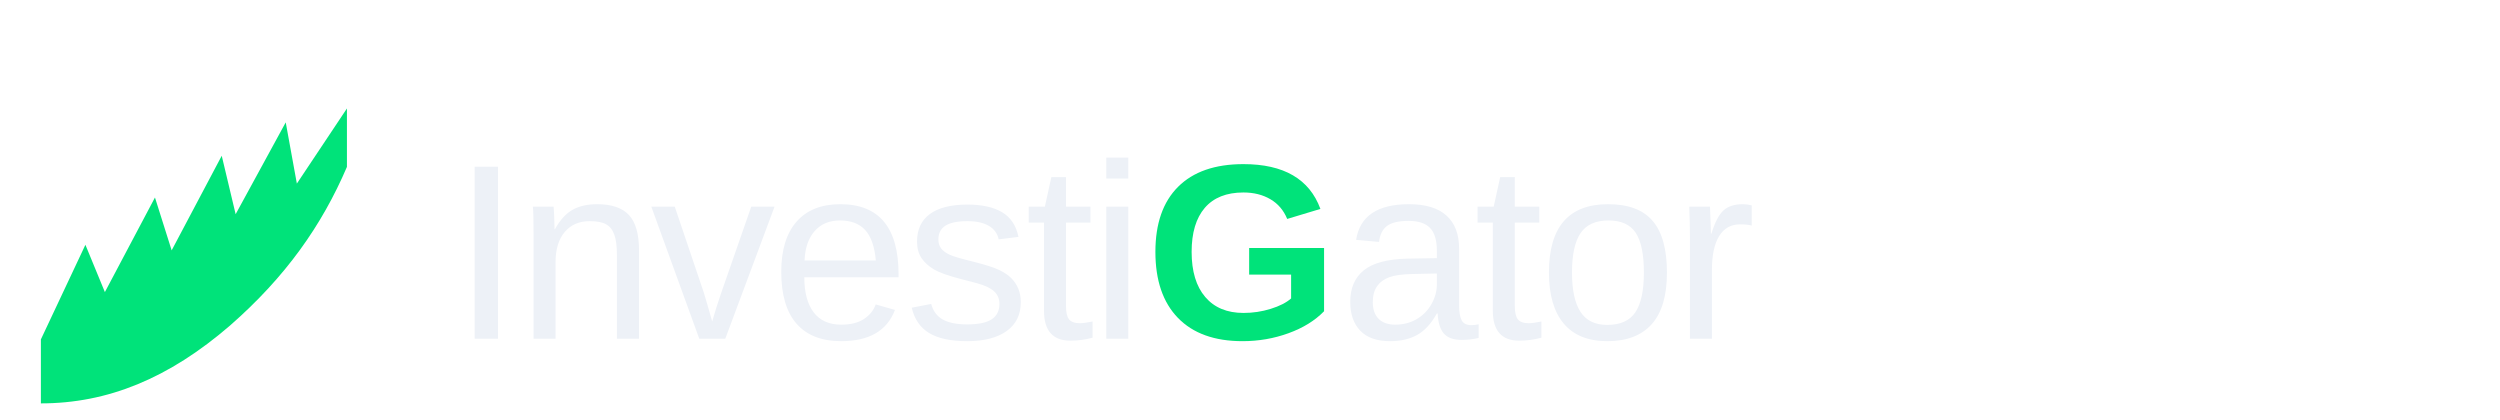
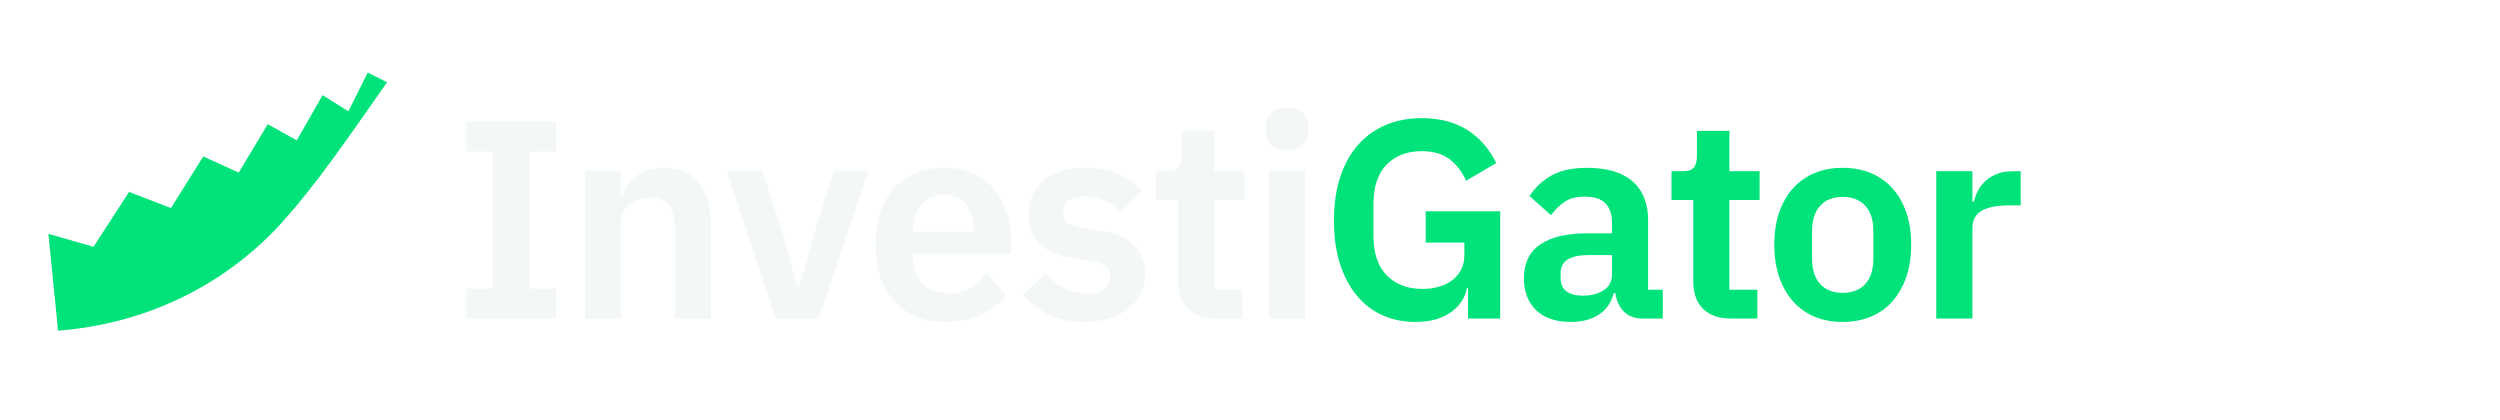
- <svg xmlns="http://www.w3.org/2000/svg" viewBox="0 0 620 104" width="620" height="104" role="img" aria-label="InvestiGator">
-   <g transform="translate(6 20) scale(0.345)">
-     <path d="M12 232 C60 232 104 214 148 176 C188 141 214 104 232 62 L232 20 L196 74              L188 30 L152 96 L142 54 L106 122 L94 84 L58 152 L44 118 L12 186 Z" fill="#00E37A" />
+ <svg xmlns="http://www.w3.org/2000/svg" viewBox="0 0 620 104" width="620" height="104" role="img" aria-label="InvestiGator" data-piece="lockup" data-variant="dark">
+   <g data-part="mark" fill="#00E37A" transform="translate(5.6 -0.4) scale(0.4)">
+     <path d="M22 206 C 74 202, 122 180, 158 142 C 182 116, 202 86, 226 52 L 214 46 L 202 70 L 186 60 L 170 88 L 152 78 L 134 108 L 112 98 L 92 130 L 66 120 L 44 154 L 16 146 Z" />
  </g>
-   <text x="112" y="84" font-family="'Segoe UI Semibold','Helvetica Neue',Arial,ui-sans-serif,sans-serif" font-size="62" letter-spacing="-1.2" fill="#EDF1F7">Investi<tspan fill="#00E37A" font-weight="700">G</tspan>ator</text>
+   <g id="wordmark-investi" data-part="investi" fill="#F3F7F5">
+     <path d="M115.71 79.0V71.58H122.15V37.56H115.71V30.14H137.9V37.56H131.39V71.58H137.9V79.0Z" />
+     <path d="M145.11 79.0V42.46H154.07V48.55H154.42Q155.54 45.61 157.955 43.615Q160.37 41.62 164.64 41.62Q170.31 41.62 173.32 45.33Q176.33 49.04 176.33 55.9V79.0H167.37V56.81Q167.37 52.89 165.97 50.93Q164.57 48.97 161.35 48.97Q159.95 48.97 158.655 49.355Q157.36 49.74 156.345 50.475Q155.33 51.21 154.7 52.295Q154.07 53.38 154.07 54.85V79.0Z" />
+     <path d="M192.43 79.0 180.25 42.46H189.07L194.18 58.21L197.75 71.23H198.24L201.81 58.21L206.78 42.46H215.32L203.07 79.0Z" />
+     <path d="M234.36 79.84Q230.3 79.84 227.115 78.475Q223.93 77.11 221.725 74.625Q219.52 72.14 218.33 68.605Q217.14 65.07 217.14 60.66Q217.14 56.32 218.295 52.82Q219.45 49.32 221.62 46.835Q223.79 44.35 226.94 42.985Q230.09 41.62 234.08 41.62Q238.35 41.62 241.5 43.09Q244.65 44.56 246.68 47.08Q248.71 49.6 249.725 52.925Q250.74 56.25 250.74 60.03V62.97H226.45V63.88Q226.45 67.87 228.69 70.285Q230.93 72.7 235.34 72.7Q238.7 72.7 240.835 71.3Q242.97 69.9 244.65 67.73L249.48 73.12Q247.24 76.27 243.355 78.055Q239.47 79.84 234.36 79.84ZM234.22 48.34Q230.65 48.34 228.55 50.72Q226.45 53.1 226.45 56.88V57.44H241.43V56.81Q241.43 53.03 239.575 50.685Q237.72 48.34 234.22 48.34Z" />
+     <path d="M268.94 79.84Q263.69 79.84 260.12 78.055Q256.55 76.27 253.82 73.12L259.28 67.8Q261.31 70.11 263.725 71.44Q266.14 72.77 269.29 72.77Q272.51 72.77 273.945 71.65Q275.38 70.53 275.38 68.57Q275.38 66.96 274.365 66.015Q273.35 65.07 270.9 64.72L267.26 64.23Q261.31 63.46 258.195 60.835Q255.08 58.21 255.08 53.17Q255.08 50.51 256.06 48.375Q257.04 46.24 258.86 44.735Q260.68 43.23 263.235 42.425Q265.79 41.62 268.94 41.62Q271.6 41.62 273.665 42.005Q275.73 42.39 277.41 43.125Q279.09 43.86 280.49 44.945Q281.89 46.03 283.22 47.36L277.97 52.61Q276.36 50.93 274.12 49.81Q271.88 48.69 269.22 48.69Q266.28 48.69 264.985 49.74Q263.69 50.79 263.69 52.47Q263.69 54.29 264.775 55.235Q265.86 56.18 268.45 56.6L272.16 57.09Q283.99 58.77 283.99 67.87Q283.99 70.53 282.905 72.735Q281.82 74.94 279.86 76.515Q277.9 78.09 275.135 78.965Q272.37 79.84 268.94 79.84Z" />
+     <path d="M301.63 79.0Q297.01 79.0 294.595 76.585Q292.18 74.17 292.18 69.69V49.6H286.79V42.46H289.59Q291.62 42.46 292.355 41.515Q293.09 40.57 293.09 38.68V32.45H301.14V42.46H308.63V49.6H301.14V71.86H308.07V79.0Z" />
+     <path d="M319.2 37.14Q316.4 37.14 315.175 35.88Q313.95 34.62 313.95 32.66V31.26Q313.95 29.3 315.175 28.04Q316.4 26.78 319.2 26.78Q321.93 26.78 323.19 28.04Q324.45 29.3 324.45 31.26V32.66Q324.45 34.62 323.19 35.88Q321.93 37.14 319.2 37.14ZM314.72 42.46H323.68V79.0H314.72Z" />
+   </g>
+   <g id="wordmark-gator" data-part="gator" fill="#00E37A">
+     <path d="M364.07 71.44H363.79Q363.16 75.01 359.835 77.425Q356.51 79.84 350.98 79.84Q346.64 79.84 342.965 78.23Q339.29 76.62 336.595 73.435Q333.9 70.25 332.36 65.56Q330.82 60.87 330.82 54.71Q330.82 48.55 332.395 43.825Q333.97 39.1 336.84 35.88Q339.71 32.66 343.7 30.98Q347.69 29.3 352.59 29.3Q359.17 29.3 363.79 32.17Q368.41 35.04 371.07 40.43L363.58 44.84Q362.25 41.69 359.625 39.59Q357.0 37.49 352.59 37.49Q347.13 37.49 343.875 40.815Q340.62 44.14 340.62 50.65V58.49Q340.62 64.93 343.91 68.29Q347.2 71.65 352.73 71.65Q354.9 71.65 356.79 71.125Q358.68 70.6 360.08 69.55Q361.48 68.5 362.32 66.96Q363.16 65.42 363.16 63.32V60.17H353.57V52.4H372.05V79.0H364.07Z" />
+     <path d="M407.4 79.0Q404.46 79.0 402.745 77.285Q401.03 75.57 400.61 72.7H400.19Q399.28 76.27 396.48 78.055Q393.68 79.84 389.55 79.84Q383.95 79.84 380.94 76.9Q377.93 73.96 377.93 69.06Q377.93 63.39 381.99 60.625Q386.05 57.86 393.54 57.86H399.77V55.2Q399.77 52.12 398.16 50.44Q396.55 48.76 392.98 48.76Q389.83 48.76 387.905 50.125Q385.98 51.49 384.65 53.38L379.33 48.62Q381.36 45.47 384.72 43.545Q388.08 41.62 393.61 41.62Q401.03 41.62 404.88 44.98Q408.73 48.34 408.73 54.64V71.86H412.37V79.0ZM392.56 73.33Q395.57 73.33 397.67 72.0Q399.77 70.67 399.77 68.08V63.25H394.03Q387.03 63.25 387.03 67.73V68.92Q387.03 71.16 388.465 72.245Q389.9 73.33 392.56 73.33Z" />
+     <path d="M429.38 79.0Q424.76 79.0 422.345 76.585Q419.93 74.17 419.93 69.69V49.6H414.54V42.46H417.34Q419.37 42.46 420.105 41.515Q420.84 40.57 420.84 38.68V32.45H428.89V42.46H436.38V49.6H428.89V71.86H435.82V79.0Z" />
+     <path d="M456.96 79.84Q453.04 79.84 449.925 78.51Q446.81 77.18 444.605 74.66Q442.4 72.14 441.21 68.605Q440.02 65.07 440.02 60.66Q440.02 56.25 441.21 52.75Q442.4 49.25 444.605 46.765Q446.81 44.28 449.925 42.95Q453.04 41.62 456.96 41.62Q460.88 41.62 464.03 42.95Q467.18 44.28 469.385 46.765Q471.59 49.25 472.78 52.75Q473.97 56.25 473.97 60.66Q473.97 65.07 472.78 68.605Q471.59 72.14 469.385 74.66Q467.18 77.18 464.03 78.51Q460.88 79.84 456.96 79.84ZM456.96 72.63Q460.53 72.63 462.56 70.46Q464.59 68.29 464.59 64.09V57.3Q464.59 53.17 462.56 51.0Q460.53 48.83 456.96 48.83Q453.46 48.83 451.43 51.0Q449.4 53.17 449.4 57.3V64.09Q449.4 68.29 451.43 70.46Q453.46 72.63 456.96 72.63Z" />
+     <path d="M480.2 79.0V42.46H489.16V50.02H489.51Q489.86 48.55 490.595 47.185Q491.33 45.82 492.52 44.77Q493.71 43.72 495.355 43.09Q497 42.46 499.17 42.46H501.13V50.93H498.33Q493.78 50.93 491.47 52.26Q489.16 53.59 489.16 56.6V79.0Z" />
+   </g>
</svg>
